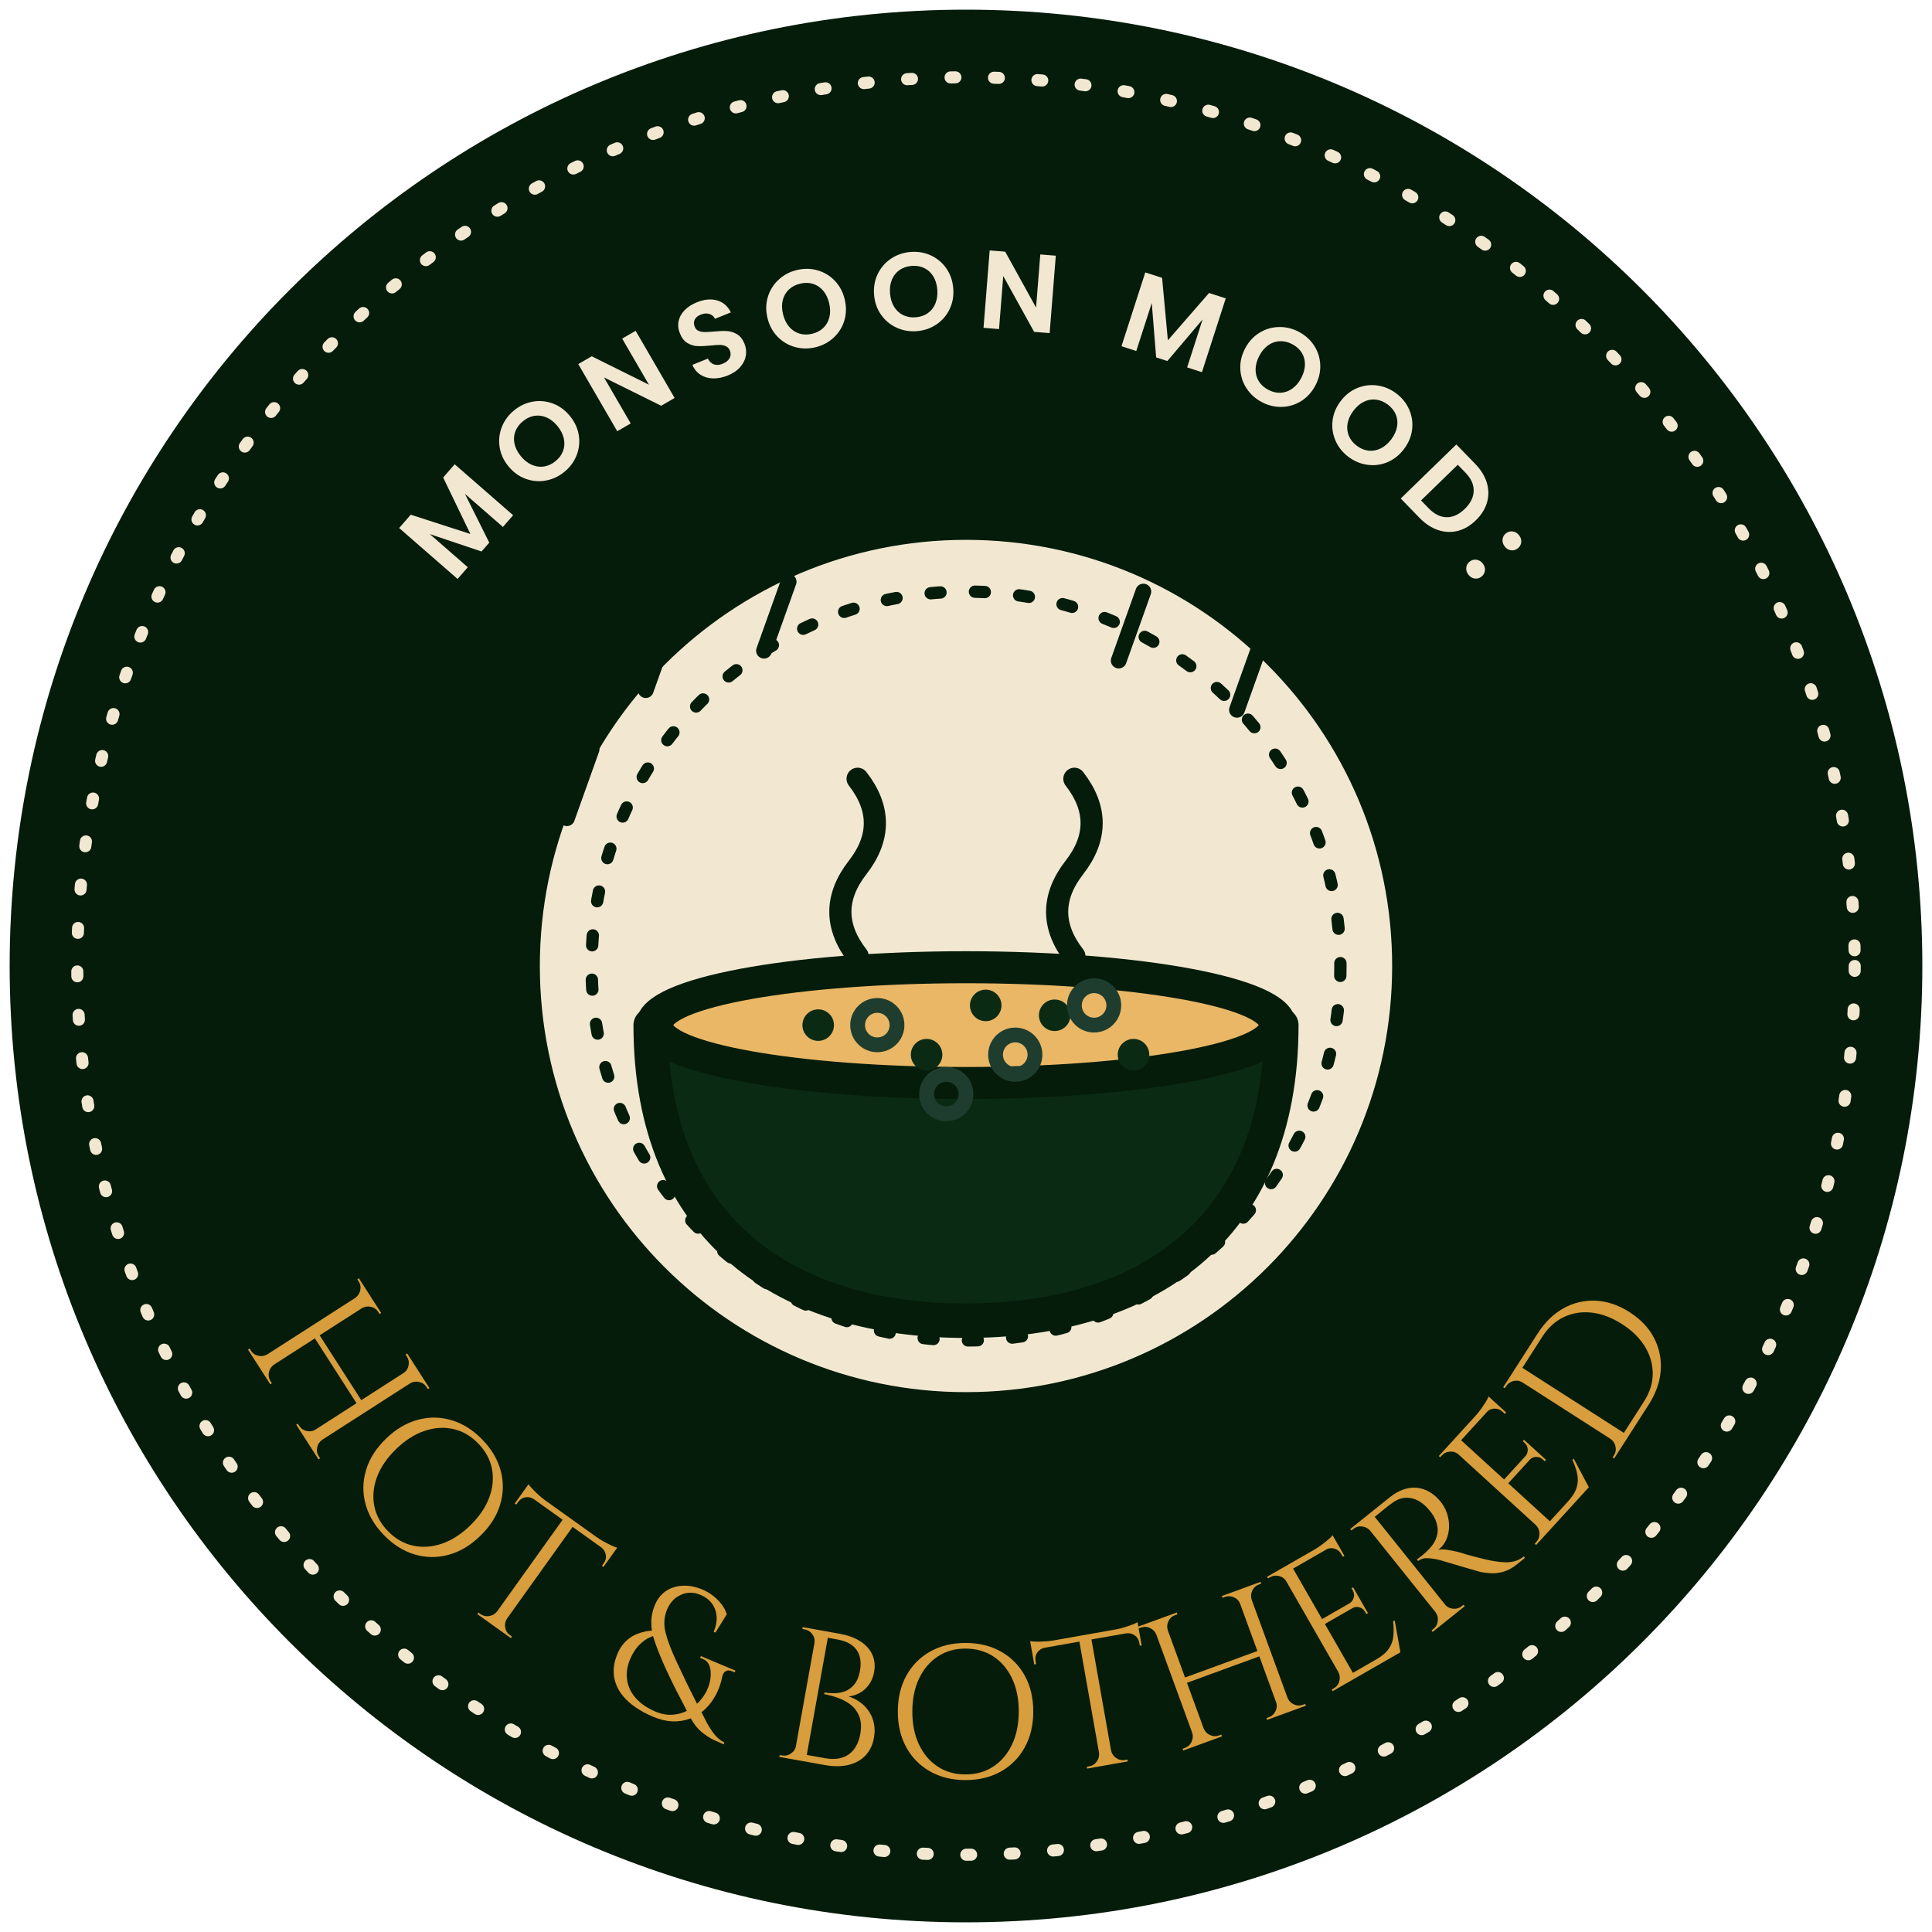
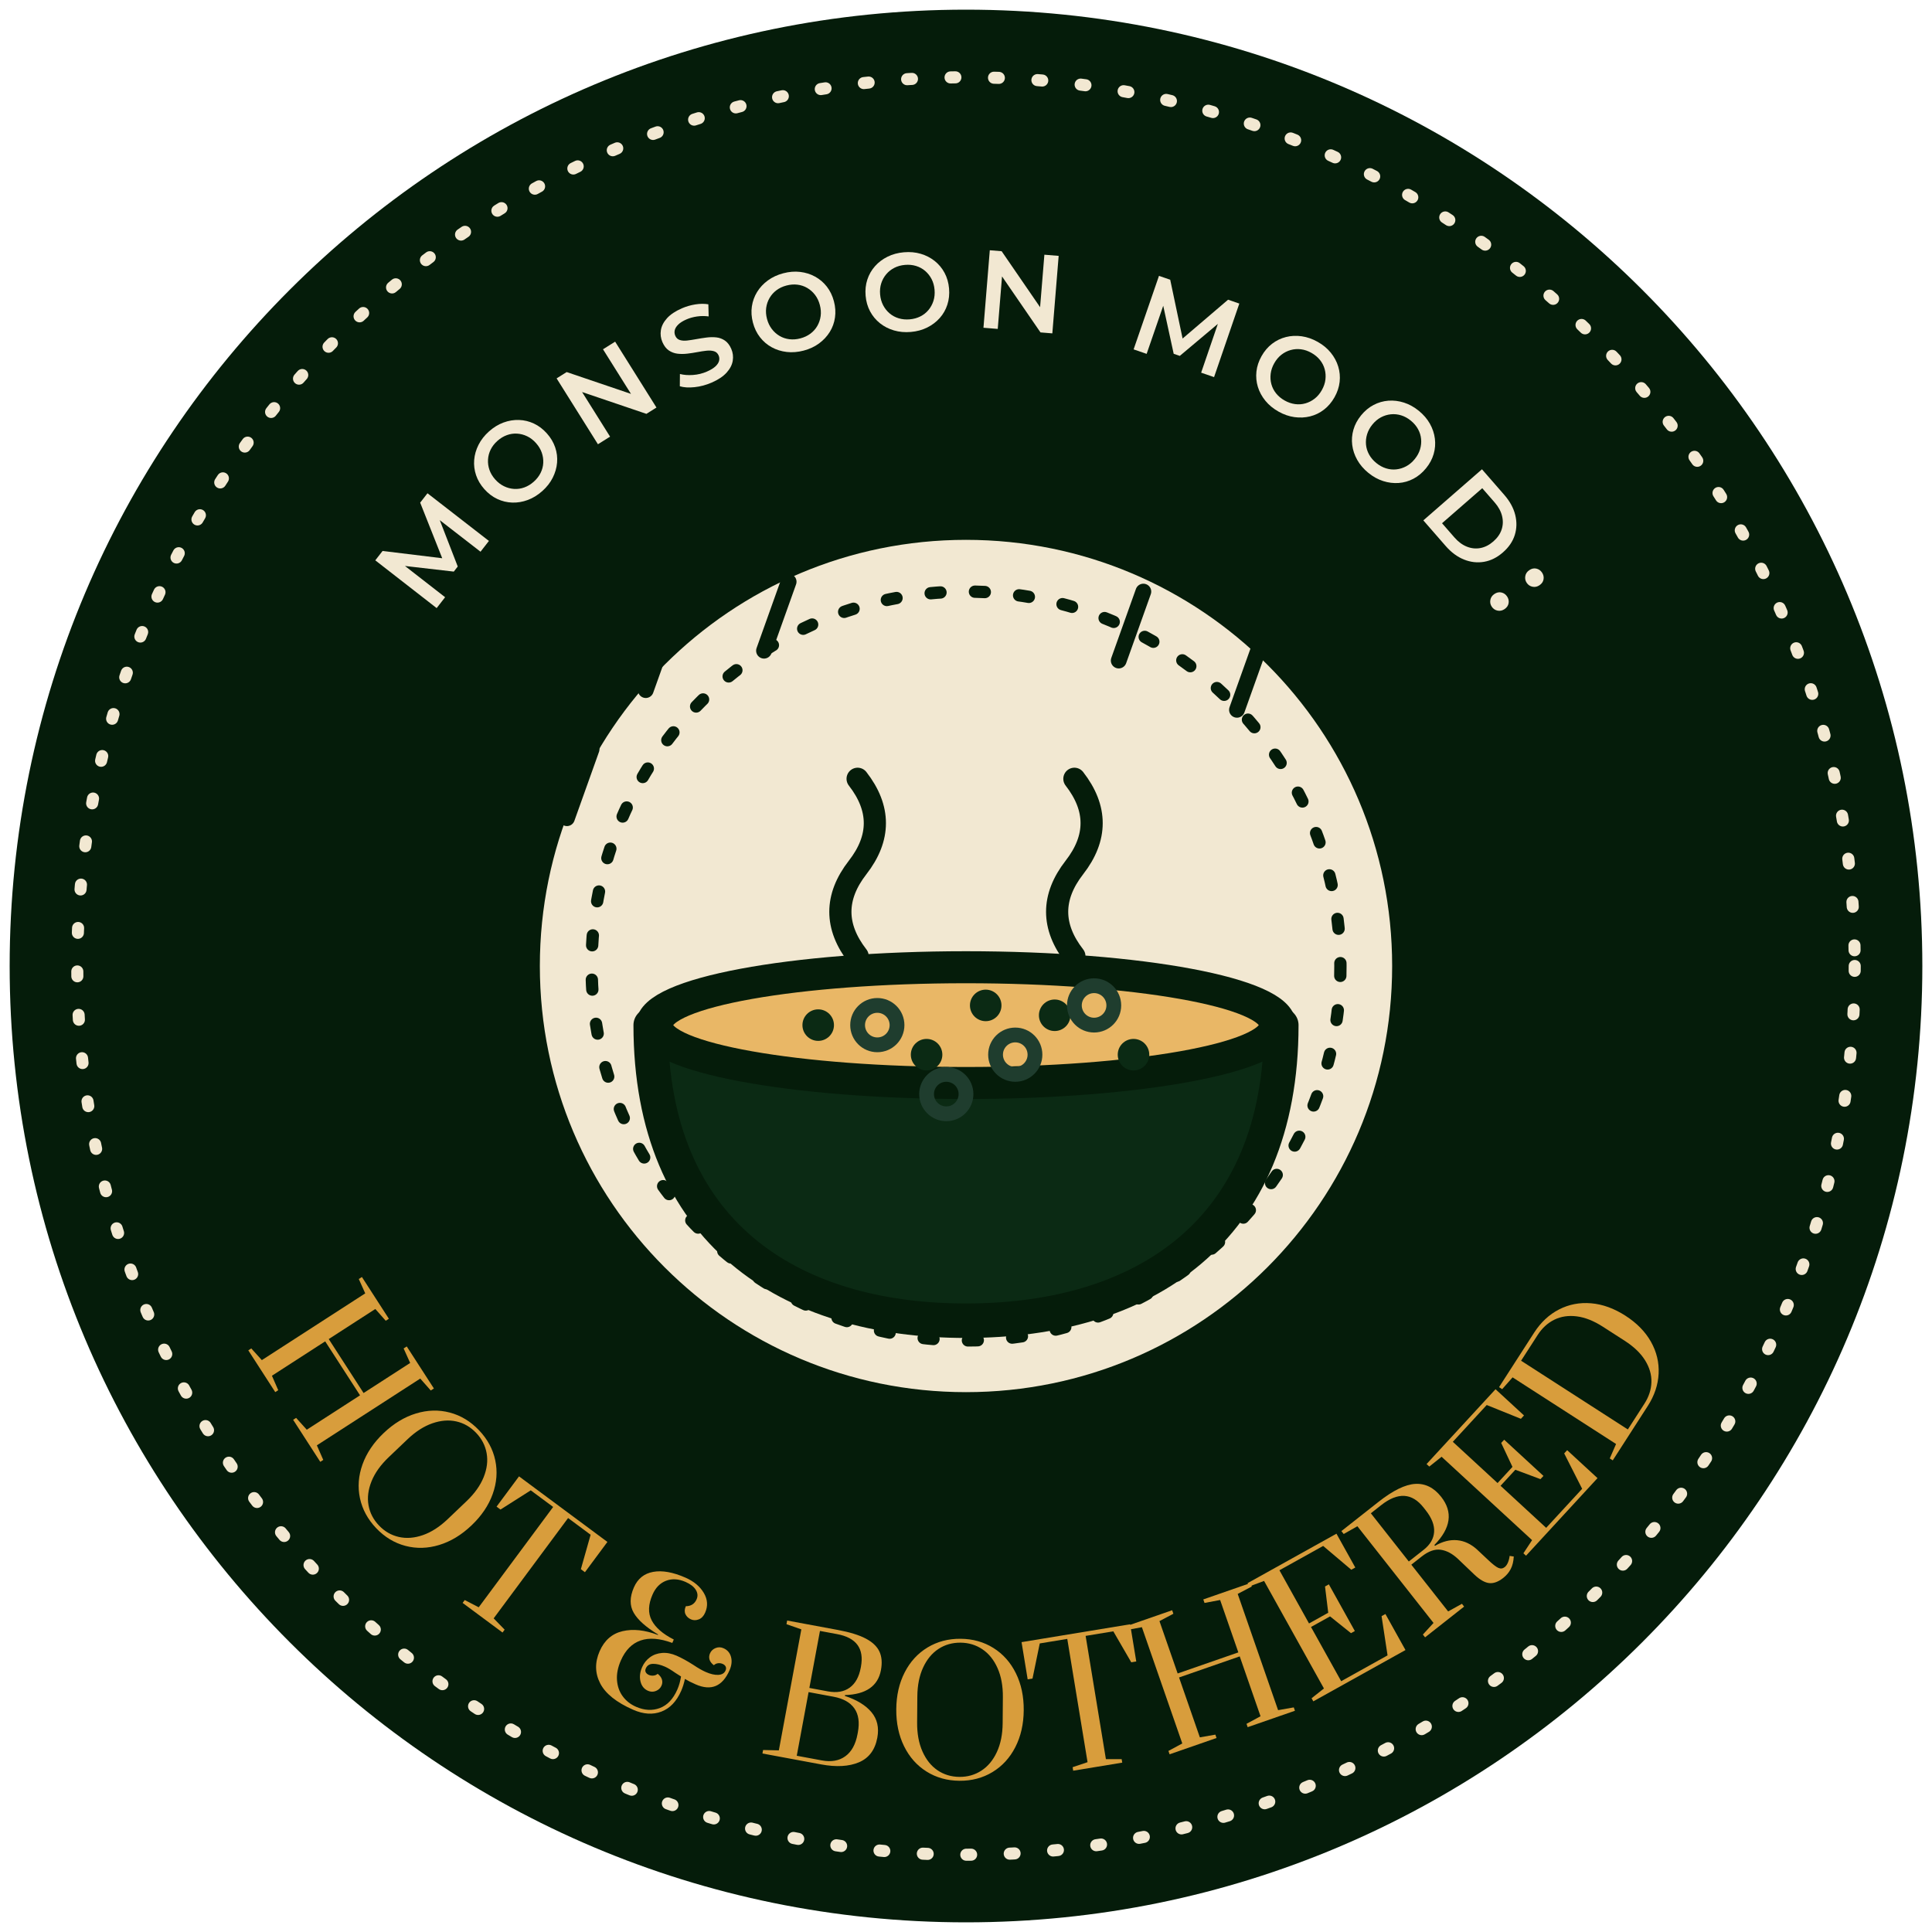
<svg xmlns="http://www.w3.org/2000/svg" viewBox="0 0 400 400">
  <circle cx="200" cy="200" r="198" fill="#051C0A" />
  <circle cx="200" cy="200" r="184" fill="none" stroke="#F2E8D2" stroke-width="2.5" stroke-dasharray="1 8" stroke-linecap="round" />
  <g fill="#F2E8D2">
-     <g transform="translate(100.49 113.27) rotate(-48.92)">
-       <path transform="translate(-10.34 0) scale(0.023 -0.023)" d="M830 698V0H690V454L503 0H397L209 454V0H69V698H228L450 179L672 698Z" />
+     <g transform="translate(95.82 118.94) rotate(-52.11)">
+       <path transform="translate(-10.98 0) scale(0.023 -0.023)" d="M94 0V700H201L479 236L752 700H859L860 0H737L736 464L506 80H448L218 458V0Z" />
    </g>
-     <g transform="translate(116.72 97.59) rotate(-39.12)">
-       <path transform="translate(-9.03 0) scale(0.023 -0.023)" d="M35 351Q35 453 83 534.5Q131 616 213 662Q295 708 393 708Q492 708 573.5 662Q655 616 702.5 534.5Q750 453 750 351Q750 248 702.5 166.5Q655 85 573 39Q491 -7 393 -7Q295 -7 213 39Q131 85 83 166.5Q35 248 35 351ZM606 351Q606 421 579 473.5Q552 526 504 554Q456 582 393 582Q330 582 281.5 554Q233 526 206 473.5Q179 421 179 351Q179 281 206 228Q233 175 281.5 146.5Q330 118 393 118Q456 118 504 146.5Q552 175 579 228Q606 281 606 351Z" />
+     <g transform="translate(112.11 101.51) rotate(-41.75)">
+       <path transform="translate(-9.68 0) scale(0.023 -0.023)" d="M422 -10Q340 -10 271 17Q202 44 151 92.5Q100 141 72 206.5Q44 272 44 350Q44 428 72 493.5Q100 559 151 607.5Q202 656 271 683Q340 710 421 710Q503 710 571.5 683Q640 656 691 607.5Q742 559 770 493.5Q798 428 798 350Q798 272 770 206Q742 140 691 92Q640 44 571.5 17Q503 -10 422 -10ZM421 104Q474 104 519 122Q564 140 597 173.5Q630 207 648.5 251.5Q667 296 667 350Q667 404 648.5 448.5Q630 493 597 526.5Q564 560 519 578Q474 596 421 596Q368 596 323.5 578Q279 560 245.5 526.5Q212 493 193.5 448.5Q175 404 175 350Q175 297 193.5 252Q212 207 245 173.5Q278 140 323 122Q368 104 421 104Z" />
    </g>
-     <g transform="translate(133.73 85.84) rotate(-30.13)">
-       <path transform="translate(-8.45 0) scale(0.023 -0.023)" d="M666 0H526L209 479V0H69V699H209L526 219V699H666Z" />
+     <g transform="translate(129.85 88.18) rotate(-32.10)">
+       <path transform="translate(-9.31 0) scale(0.023 -0.023)" d="M94 0V700H201L587 226V700H716V0H609L223 474V0Z" />
    </g>
-     <g transform="translate(150.49 77.64) rotate(-22.03)">
-       <path transform="translate(-7.00 0) scale(0.023 -0.023)" d="M51 201H201Q204 158 231.5 133Q259 108 307 108Q356 108 384 131.5Q412 155 412 193Q412 224 393 244Q374 264 345.5 275.5Q317 287 267 301Q199 321 156.5 340.5Q114 360 83.5 399.5Q53 439 53 505Q53 567 84 613Q115 659 171 683.5Q227 708 299 708Q407 708 474.5 655.5Q542 603 549 509H395Q393 545 364.5 568.5Q336 592 289 592Q248 592 223.5 571Q199 550 199 510Q199 482 217.5 463.5Q236 445 263.5 433.5Q291 422 341 407Q409 387 452 367Q495 347 526 307Q557 267 557 202Q557 146 528 98Q499 50 443 21.5Q387 -7 310 -7Q237 -7 178.5 18Q120 43 86 90Q52 137 51 201Z" />
+     <g transform="translate(147.32 78.97) rotate(-23.52)">
+       <path transform="translate(-7.23 0) scale(0.023 -0.023)" d="M311 -10Q229 -10 154 13.5Q79 37 35 74L80 175Q122 142 184 120Q246 98 311 98Q366 98 400 110Q434 122 450 142.5Q466 163 466 189Q466 221 443 240.5Q420 260 383.5 271.5Q347 283 302.5 293Q258 303 213.5 316.5Q169 330 132.5 351.5Q96 373 73 409Q50 445 50 501Q50 558 80.5 605.5Q111 653 173.5 681.5Q236 710 332 710Q395 710 457 694Q519 678 565 648L524 547Q477 575 427 588.5Q377 602 331 602Q277 602 243.5 589Q210 576 194.5 555Q179 534 179 507Q179 475 201.5 455.5Q224 436 260.5 425Q297 414 342 403.5Q387 393 431.5 380Q476 367 512.5 346Q549 325 571.5 289Q594 253 594 198Q594 142 563.5 94.5Q533 47 470 18.5Q407 -10 311 -10Z" />
    </g>
-     <g transform="translate(168.80 71.74) rotate(-13.67)">
-       <path transform="translate(-9.03 0) scale(0.023 -0.023)" d="M35 351Q35 453 83 534.5Q131 616 213 662Q295 708 393 708Q492 708 573.5 662Q655 616 702.5 534.5Q750 453 750 351Q750 248 702.5 166.5Q655 85 573 39Q491 -7 393 -7Q295 -7 213 39Q131 85 83 166.5Q35 248 35 351ZM606 351Q606 421 579 473.5Q552 526 504 554Q456 582 393 582Q330 582 281.5 554Q233 526 206 473.5Q179 421 179 351Q179 281 206 228Q233 175 281.5 146.5Q330 118 393 118Q456 118 504 146.5Q552 175 579 228Q606 281 606 351Z" />
+     <g transform="translate(166.32 72.37) rotate(-14.78)">
+       <path transform="translate(-9.68 0) scale(0.023 -0.023)" d="M422 -10Q340 -10 271 17Q202 44 151 92.5Q100 141 72 206.5Q44 272 44 350Q44 428 72 493.5Q100 559 151 607.5Q202 656 271 683Q340 710 421 710Q503 710 571.5 683Q640 656 691 607.5Q742 559 770 493.5Q798 428 798 350Q798 272 770 206Q742 140 691 92Q640 44 571.5 17Q503 -10 422 -10ZM421 104Q474 104 519 122Q564 140 597 173.5Q630 207 648.5 251.5Q667 296 667 350Q667 404 648.5 448.5Q630 493 597 526.5Q564 560 519 578Q474 596 421 596Q368 596 323.5 578Q279 560 245.5 526.5Q212 493 193.5 448.5Q175 404 175 350Q175 297 193.5 252Q212 207 245 173.5Q278 140 323 122Q368 104 421 104Z" />
    </g>
-     <g transform="translate(189.79 68.40) rotate(-4.44)">
-       <path transform="translate(-9.03 0) scale(0.023 -0.023)" d="M35 351Q35 453 83 534.5Q131 616 213 662Q295 708 393 708Q492 708 573.5 662Q655 616 702.5 534.5Q750 453 750 351Q750 248 702.5 166.5Q655 85 573 39Q491 -7 393 -7Q295 -7 213 39Q131 85 83 166.5Q35 248 35 351ZM606 351Q606 421 579 473.5Q552 526 504 554Q456 582 393 582Q330 582 281.5 554Q233 526 206 473.5Q179 421 179 351Q179 281 206 228Q233 175 281.5 146.5Q330 118 393 118Q456 118 504 146.5Q552 175 579 228Q606 281 606 351Z" />
+     <g transform="translate(188.55 68.50) rotate(-4.98)">
+       <path transform="translate(-9.68 0) scale(0.023 -0.023)" d="M422 -10Q340 -10 271 17Q202 44 151 92.5Q100 141 72 206.5Q44 272 44 350Q44 428 72 493.5Q100 559 151 607.5Q202 656 271 683Q340 710 421 710Q503 710 571.5 683Q640 656 691 607.5Q742 559 770 493.5Q798 428 798 350Q798 272 770 206Q742 140 691 92Q640 44 571.5 17Q503 -10 422 -10ZM421 104Q474 104 519 122Q564 140 597 173.5Q630 207 648.5 251.5Q667 296 667 350Q667 404 648.5 448.5Q630 493 597 526.5Q564 560 519 578Q474 596 421 596Q368 596 323.5 578Q279 560 245.5 526.5Q212 493 193.5 448.5Q175 404 175 350Q175 297 193.5 252Q212 207 245 173.5Q278 140 323 122Q368 104 421 104Z" />
    </g>
-     <g transform="translate(210.47 68.42) rotate(4.55)">
-       <path transform="translate(-8.45 0) scale(0.023 -0.023)" d="M666 0H526L209 479V0H69V699H209L526 219V699H666Z" />
+     <g transform="translate(210.74 68.44) rotate(4.67)">
+       <path transform="translate(-9.31 0) scale(0.023 -0.023)" d="M94 0V700H201L587 226V700H716V0H609L223 474V0Z" />
    </g>
-     <g transform="translate(240.52 74.37) rotate(17.88)">
-       <path transform="translate(-10.34 0) scale(0.023 -0.023)" d="M830 698V0H690V454L503 0H397L209 454V0H69V698H228L450 179L672 698Z" />
+     <g transform="translate(243.04 75.21) rotate(19.03)">
+       <path transform="translate(-10.98 0) scale(0.023 -0.023)" d="M94 0V700H201L479 236L752 700H859L860 0H737L736 464L506 80H448L218 458V0Z" />
    </g>
-     <g transform="translate(261.32 83.11) rotate(27.68)">
-       <path transform="translate(-9.03 0) scale(0.023 -0.023)" d="M35 351Q35 453 83 534.5Q131 616 213 662Q295 708 393 708Q492 708 573.5 662Q655 616 702.5 534.5Q750 453 750 351Q750 248 702.5 166.5Q655 85 573 39Q491 -7 393 -7Q295 -7 213 39Q131 85 83 166.5Q35 248 35 351ZM606 351Q606 421 579 473.5Q552 526 504 554Q456 582 393 582Q330 582 281.5 554Q233 526 206 473.5Q179 421 179 351Q179 281 206 228Q233 175 281.5 146.5Q330 118 393 118Q456 118 504 146.5Q552 175 579 228Q606 281 606 351Z" />
+     <g transform="translate(264.79 85.00) rotate(29.40)">
+       <path transform="translate(-9.68 0) scale(0.023 -0.023)" d="M422 -10Q340 -10 271 17Q202 44 151 92.5Q100 141 72 206.5Q44 272 44 350Q44 428 72 493.5Q100 559 151 607.5Q202 656 271 683Q340 710 421 710Q503 710 571.5 683Q640 656 691 607.5Q742 559 770 493.5Q798 428 798 350Q798 272 770 206Q742 140 691 92Q640 44 571.5 17Q503 -10 422 -10ZM421 104Q474 104 519 122Q564 140 597 173.5Q630 207 648.5 251.5Q667 296 667 350Q667 404 648.5 448.5Q630 493 597 526.5Q564 560 519 578Q474 596 421 596Q368 596 323.5 578Q279 560 245.5 526.5Q212 493 193.5 448.5Q175 404 175 350Q175 297 193.5 252Q212 207 245 173.5Q278 140 323 122Q368 104 421 104Z" />
    </g>
-     <g transform="translate(279.28 94.46) rotate(36.91)">
-       <path transform="translate(-9.03 0) scale(0.023 -0.023)" d="M35 351Q35 453 83 534.5Q131 616 213 662Q295 708 393 708Q492 708 573.5 662Q655 616 702.5 534.5Q750 453 750 351Q750 248 702.5 166.5Q655 85 573 39Q491 -7 393 -7Q295 -7 213 39Q131 85 83 166.5Q35 248 35 351ZM606 351Q606 421 579 473.5Q552 526 504 554Q456 582 393 582Q330 582 281.5 554Q233 526 206 473.5Q179 421 179 351Q179 281 206 228Q233 175 281.5 146.5Q330 118 393 118Q456 118 504 146.5Q552 175 579 228Q606 281 606 351Z" />
+     <g transform="translate(283.43 97.71) rotate(39.20)">
+       <path transform="translate(-9.68 0) scale(0.023 -0.023)" d="M422 -10Q340 -10 271 17Q202 44 151 92.5Q100 141 72 206.5Q44 272 44 350Q44 428 72 493.5Q100 559 151 607.5Q202 656 271 683Q340 710 421 710Q503 710 571.5 683Q640 656 691 607.5Q742 559 770 493.5Q798 428 798 350Q798 272 770 206Q742 140 691 92Q640 44 571.5 17Q503 -10 422 -10ZM421 104Q474 104 519 122Q564 140 597 173.5Q630 207 648.5 251.5Q667 296 667 350Q667 404 648.5 448.5Q630 493 597 526.5Q564 560 519 578Q474 596 421 596Q368 596 323.5 578Q279 560 245.5 526.5Q212 493 193.5 448.5Q175 404 175 350Q175 297 193.5 252Q212 207 245 173.5Q278 140 323 122Q368 104 421 104Z" />
    </g>
-     <g transform="translate(294.65 107.99) rotate(45.81)">
-       <path transform="translate(-8.25 0) scale(0.023 -0.023)" d="M681 348Q681 243 635.5 164.5Q590 86 506.5 43Q423 0 313 0H69V698H313Q423 698 506.5 655Q590 612 635.5 532.5Q681 453 681 348ZM538 348Q538 457 478 518.5Q418 580 308 580H209V119H308Q418 119 478 179Q538 239 538 348Z" />
+     <g transform="translate(299.51 113.27) rotate(48.92)">
+       <path transform="translate(-9.50 0) scale(0.023 -0.023)" d="M94 0V700H400Q514 700 600 656Q686 612 734 534Q782 456 782 350Q782 245 734 166.5Q686 88 600 44Q514 0 400 0ZM224 110H394Q472 110 530 140Q588 170 619.5 224Q651 278 651 350Q651 423 619.5 476.5Q588 530 530 560Q472 590 394 590H224Z" />
    </g>
-     <g transform="translate(304.16 118.91) rotate(52.10)">
-       <path transform="translate(-3.02 0) scale(0.023 -0.023)" d="M44 75Q44 110 68.5 133.5Q93 157 131 157Q168 157 192 133.5Q216 110 216 75Q216 40 192 16.5Q168 -7 131 -7Q93 -7 68.5 16.5Q44 40 44 75ZM44 489Q44 524 68.5 547.5Q93 571 131 571Q168 571 192 547.5Q216 524 216 489Q216 454 192 430.5Q168 407 131 407Q93 407 68.5 430.5Q44 454 44 489Z" />
+     <g transform="translate(309.00 125.54) rotate(55.66)">
+       <path transform="translate(-2.81 0) scale(0.023 -0.023)" d="M122 374Q88 374 64 397.5Q40 421 40 457Q40 495 64 517.5Q88 540 122 540Q156 540 180 517.5Q204 495 204 457Q204 421 180 397.5Q156 374 122 374ZM122 -7Q88 -7 64 16.5Q40 40 40 76Q40 114 64 136.5Q88 159 122 159Q156 159 180 136.5Q204 114 204 76Q204 40 180 16.5Q156 -7 122 -7Z" />
    </g>
  </g>
  <g fill="#D89D3C">
-     <g transform="translate(58.64 290.78) rotate(57.29)">
-       <path transform="translate(-15.85 0) scale(0.039 -0.039)" d="M137 73V627Q136 653 117.5 671.5Q99 690 73 690H60V700H279V690H266Q240 690 221.5 671.5Q203 653 202 627V361H611V627Q611 653 592 671.5Q573 690 547 690H534V700H753V690H740Q714 690 695.5 671.5Q677 653 676 627V73Q677 47 695.5 28.5Q714 10 740 10H753V0H534V10H547Q573 10 592 28.5Q611 47 611 73V331H202V73Q203 47 221.5 28.5Q240 10 266 10H279V0H60V10H73Q99 10 117.5 28.5Q136 47 137 73Z" />
+     <g transform="translate(58.86 291.12) rotate(57.15)">
+       <path transform="translate(-15.14 0) scale(0.035 -0.035)" d="M40 0V21L132 36V764L40 778V800H334V778L242 764V436H622V764L529 778V800H825V778L732 764V36L825 21V0H529V21L622 36V411H242V36L334 21V0Z" />
    </g>
-     <g transform="translate(79.60 317.16) rotate(45.78)">
-       <path transform="translate(-16.34 0) scale(0.039 -0.039)" d="M429 714Q536 714 617 668.5Q698 623 743.5 541Q789 459 789 350Q789 241 743.5 159Q698 77 617 31.5Q536 -14 429 -14Q323 -14 242 31.5Q161 77 115.5 159Q70 241 70 350Q70 459 115.5 541Q161 623 242 668.5Q323 714 429 714ZM429 16Q514 16 577.5 58Q641 100 676.5 175Q712 250 712 350Q712 450 676.5 525Q641 600 577.5 642Q514 684 429 684Q345 684 281.5 642Q218 600 182.5 525Q147 450 147 350Q147 250 182.5 175Q218 100 281.5 58Q345 16 429 16Z" />
+     <g transform="translate(78.40 315.92) rotate(46.37)">
+       <path transform="translate(-15.09 0) scale(0.035 -0.035)" d="M54 400Q54 523 102 618.5Q150 714 236 767Q322 820 431 820Q540 820 626 767Q712 714 760 618.5Q808 523 808 400Q808 277 760 181.5Q712 86 626 33Q540 -20 431 -20Q322 -20 236 33Q150 86 102 181.5Q54 277 54 400ZM684 323V477Q684 576 651 648.5Q618 721 560.5 759Q503 797 431 797Q358 797 301 759Q244 721 211 648.5Q178 576 178 477V323Q178 224 211 151.5Q244 79 301 41Q358 3 431 3Q503 3 560.5 41Q618 79 651 151.5Q684 224 684 323Z" />
    </g>
-     <g transform="translate(102.28 336.66) rotate(35.57)">
-       <path transform="translate(-12.05 0) scale(0.039 -0.039)" d="M599 719V593L589 594V611Q589 636 571.5 653Q554 670 530 671H342V73Q343 47 361.5 28.5Q380 10 406 10H419V0H200V10H213Q239 10 257.5 28.5Q276 47 277 73V671H89Q64 670 47 653Q30 636 30 611V594L20 593V719Q30 715 50.5 711Q71 707 96 704Q121 701 142 701H477Q499 701 523.5 704Q548 707 569 711Q590 715 599 719Z" />
+     <g transform="translate(99.91 334.93) rotate(36.57)">
+       <path transform="translate(-12.25 0) scale(0.035 -0.035)" d="M203 0V21L295 36V775H130L54 577H25V800H676V577H646L571 775H405V36L497 21V0Z" />
    </g>
-     <g transform="translate(134.98 354.91) rotate(22.77)">
-       <path transform="translate(-12.60 0) scale(0.039 -0.039)" d="M314 714Q348 714 380 705Q412 696 439 680.5Q466 665 484 643L466 530H456Q456 578 438 612.5Q420 647 388.5 665.5Q357 684 314 684Q257 684 219.5 644Q182 604 182 543Q182 480 223 426Q264 372 341 303Q363 284 389.5 259.5Q416 235 451 205Q483 177 522 144Q528 156 532 169Q545 210 543 251.5Q541 293 523 329Q513 349 497.5 362Q482 375 458 375H443V385H642V375H627Q605 375 595.5 362Q586 349 590 329Q601 274 596 224Q591 174 572 132Q567 121 561 112Q577 98 594 84Q627 55 662.5 34Q698 13 736 10V0Q717 0 681.5 1Q646 2 603 15Q562 27 521 60Q520 58 519 57Q485 25 439 7.5Q393 -10 336 -10Q278 -10 229.5 0Q181 10 144 29.5Q107 49 81.5 77.5Q56 106 43 142.5Q30 179 30 224Q30 253 36.5 277.5Q43 302 55 323Q67 344 83.5 360.5Q100 377 120 391Q135 401 151 409Q142 424 135 440Q113 485 113 543Q113 580 127 611Q141 642 167.5 665Q194 688 231 701Q268 714 314 714ZM487 88Q466 105 448 121Q416 147 389.5 169.5Q363 192 340 212.5Q317 233 295 253Q237 307 197 351Q181 368 168 385Q154 372 143 358Q129 338 120 316.5Q111 295 107 271.5Q103 248 103 224Q103 179 118.5 141.5Q134 104 163.5 77Q193 50 236.5 35Q280 20 336 20Q387 20 427 41Q462 59 487 88Z" />
+     <g transform="translate(132.52 353.85) rotate(23.68)">
+       <path transform="translate(-14.37 0) scale(0.035 -0.035)" d="M54 218Q54 323 130.5 380.5Q207 438 331 444V447Q207 463 147.5 506.5Q88 550 88 645Q88 729 155.5 774.5Q223 820 344 820Q425 820 479.5 781Q534 742 534 677Q534 644 515.5 625.5Q497 607 473 607Q448 607 431 622Q414 637 414 666Q456 685 456 729Q456 760 429 778.5Q402 797 355 797Q287 797 246.5 757Q206 717 206 650Q206 554 262.5 508.5Q319 463 428 457V435Q310 428 250.5 373Q191 318 191 218Q191 151 216.5 102.5Q242 54 285.5 28.5Q329 3 383 3Q464 3 515 52.5Q566 102 566 195Q566 232 555 274L516 280Q471 289 445 289Q402 289 373.5 276Q345 263 345 234Q345 220 354 213Q363 206 377 206Q390 206 403 213Q416 220 422 233Q446 227 458.5 212.5Q471 198 471 178Q471 154 453.5 136Q436 118 410 118Q372 118 347 151Q322 184 322 232Q322 271 341 304Q360 337 396.5 356.5Q433 376 482 376Q530 376 594 366Q644 357 678 357Q725 357 753.5 371.5Q782 386 782 412Q782 426 773.5 433.5Q765 441 751 441Q737 441 724.5 434Q712 427 706 413Q681 419 669 433.5Q657 448 657 468Q657 492 674.5 510Q692 528 718 528Q756 528 779.5 498.5Q803 469 803 423Q803 266 653 266Q610 266 582 270Q590 230 590 197Q590 94 532 37Q474 -20 375 -20Q213 -20 133.5 44.5Q54 109 54 218Z" />
    </g>
-     <g transform="translate(170.28 365.35) rotate(10.19)">
-       <path transform="translate(-11.43 0) scale(0.039 -0.039)" d="M137 73V627Q137 653 118 671.5Q99 690 73 690H61L60 700H259Q329 700 377.5 679Q426 658 451 620.5Q476 583 476 533Q476 491 460 459.5Q444 428 419 408.5Q394 389 366 381Q419 373 457.5 346Q496 319 516.5 278.5Q537 238 537 188Q537 132 510 89.5Q483 47 430.5 23.5Q378 0 304 0H60L61 10H73Q99 10 118 28.5Q137 47 137 73ZM202 668V36H300Q352 36 388 54.5Q424 73 443 109Q462 145 462 195Q462 251 440.5 286Q419 321 385 339Q351 357 311.5 363.5Q272 370 236 370V379Q259 379 287 384Q315 389 341 404Q367 419 384 448.5Q401 478 401 526Q401 571 384.5 603Q368 635 335.5 651.5Q303 668 255 668Z" />
+     <g transform="translate(169.30 365.17) rotate(10.53)">
+       <path transform="translate(-13.04 0) scale(0.035 -0.035)" d="M40 21 132 36V764L40 778V800H345Q453 800 517 780Q581 760 610 719.5Q639 679 639 613Q639 469 457 429V424Q568 409 629.5 358Q691 307 691 216Q691 106 610.5 53Q530 0 393 0H40ZM353 432Q433 432 476 477Q519 522 519 605V611Q519 775 345 775H242V432ZM393 24Q478 24 525 73.5Q572 123 572 215V226Q572 317 525.5 362Q479 407 393 407H242V24Z" />
    </g>
-     <g transform="translate(199.45 368.00) rotate(0.19)">
-       <path transform="translate(-16.34 0) scale(0.039 -0.039)" d="M429 714Q536 714 617 668.5Q698 623 743.5 541Q789 459 789 350Q789 241 743.5 159Q698 77 617 31.5Q536 -14 429 -14Q323 -14 242 31.5Q161 77 115.5 159Q70 241 70 350Q70 459 115.5 541Q161 623 242 668.5Q323 714 429 714ZM429 16Q514 16 577.5 58Q641 100 676.5 175Q712 250 712 350Q712 450 676.5 525Q641 600 577.5 642Q514 684 429 684Q345 684 281.5 642Q218 600 182.5 525Q147 450 147 350Q147 250 182.5 175Q218 100 281.5 58Q345 16 429 16Z" />
+     <g transform="translate(198.65 367.99) rotate(0.46)">
+       <path transform="translate(-15.09 0) scale(0.035 -0.035)" d="M54 400Q54 523 102 618.5Q150 714 236 767Q322 820 431 820Q540 820 626 767Q712 714 760 618.5Q808 523 808 400Q808 277 760 181.5Q712 86 626 33Q540 -20 431 -20Q322 -20 236 33Q150 86 102 181.5Q54 277 54 400ZM684 323V477Q684 576 651 648.5Q618 721 560.5 759Q503 797 431 797Q358 797 301 759Q244 721 211 648.5Q178 576 178 477V323Q178 224 211 151.5Q244 79 301 41Q358 3 431 3Q503 3 560.5 41Q618 79 651 151.5Q684 224 684 323Z" />
    </g>
-     <g transform="translate(229.26 365.43) rotate(-10.03)">
-       <path transform="translate(-12.05 0) scale(0.039 -0.039)" d="M599 719V593L589 594V611Q589 636 571.5 653Q554 670 530 671H342V73Q343 47 361.5 28.5Q380 10 406 10H419V0H200V10H213Q239 10 257.5 28.5Q276 47 277 73V671H89Q64 670 47 653Q30 636 30 611V594L20 593V719Q30 715 50.5 711Q71 707 96 704Q121 701 142 701H477Q499 701 523.5 704Q548 707 569 711Q590 715 599 719Z" />
+     <g transform="translate(227.27 365.77) rotate(-9.34)">
+       <path transform="translate(-12.25 0) scale(0.035 -0.035)" d="M203 0V21L295 36V775H130L54 577H25V800H676V577H646L571 775H405V36L497 21V0Z" />
    </g>
-     <g transform="translate(257.67 357.79) rotate(-20.08)">
-       <path transform="translate(-15.85 0) scale(0.039 -0.039)" d="M137 73V627Q136 653 117.5 671.5Q99 690 73 690H60V700H279V690H266Q240 690 221.5 671.5Q203 653 202 627V361H611V627Q611 653 592 671.5Q573 690 547 690H534V700H753V690H740Q714 690 695.5 671.5Q677 653 676 627V73Q677 47 695.5 28.5Q714 10 740 10H753V0H534V10H547Q573 10 592 28.5Q611 47 611 73V331H202V73Q203 47 221.5 28.5Q240 10 266 10H279V0H60V10H73Q99 10 117.5 28.5Q136 47 137 73Z" />
+     <g transform="translate(255.13 358.70) rotate(-19.16)">
+       <path transform="translate(-15.14 0) scale(0.035 -0.035)" d="M40 0V21L132 36V764L40 778V800H334V778L242 764V436H622V764L529 778V800H825V778L732 764V36L825 21V0H529V21L622 36V411H242V36L334 21V0Z" />
    </g>
-     <g transform="translate(283.63 345.71) rotate(-29.85)">
-       <path transform="translate(-11.25 0) scale(0.039 -0.039)" d="M533 162 475 0H60V10H73Q99 10 117.5 28.5Q136 47 137 73V627Q137 653 118 671.5Q99 690 73 690H61L60 700H350Q372 700 396.5 703Q421 706 442 710Q463 714 472 718V592H462V610Q462 634 445 652Q431 666 412 669H202V360H371Q391 361 405 375.5Q419 390 419 410V424H429V266H419V281Q419 301 405 315.5Q391 330 371 330H202V31H345Q398 31 431.5 47.5Q465 64 486 94Q507 124 523 162Z" />
+     <g transform="translate(281.71 346.79) rotate(-29.10)">
+       <path transform="translate(-12.62 0) scale(0.035 -0.035)" d="M40 0V21L132 36V764L40 778V800H642V571H615L538 775H242V415H372L431 560H457V244H431L371 391H242V24H556L638 244H664V0Z" />
    </g>
-     <g transform="translate(305.10 331.07) rotate(-38.73)">
-       <path transform="translate(-13.20 0) scale(0.039 -0.039)" d="M137 73V627Q136 653 117.5 671.5Q99 690 73 690H60V700H330Q375 700 411.5 687Q448 674 473 649.5Q498 625 511.5 590.5Q525 556 525 512Q525 464 502.5 420Q480 376 441.5 348.5Q403 321 355 321Q372 314 392 292.5Q412 271 427 251L441 232Q454 212 474.5 184Q495 156 516 129Q537 102 552 86Q572 64 592 47Q612 30 635.5 20Q659 10 688 10V0H633Q587 0 553.5 14Q520 28 497 48.5Q474 69 458 88Q455 92 441.5 111Q428 130 409.5 156.5Q391 183 373 209Q355 235 342 253.5Q329 272 327 275Q308 300 285 321Q262 342 235 342V352H251Q266 351 288 352Q314 353 345 360Q376 367 403 389Q430 411 444 456Q447 467 449 483.5Q451 500 450 516Q449 584 415.5 624.5Q382 665 326 668Q298 670 268.5 669.5Q239 669 219 669H202V73Q202 47 221 28.5Q240 10 266 10H278V0H60V10H73Q99 10 117.5 28.5Q136 47 137 73Z" />
+     <g transform="translate(303.94 331.99) rotate(-38.22)">
+       <path transform="translate(-12.72 0) scale(0.035 -0.035)" d="M499 109 480 243Q470 311 433.5 349.5Q397 388 320 388H242V36L334 21V0H40V21L132 36V764L40 778V800H320Q483 800 556 749Q629 698 629 594Q629 422 421 395V389Q498 378 544.5 334Q591 290 603 217L616 131Q624 75 634.5 55Q645 35 667 35Q682 35 699 44.5Q716 54 731 69L748 51Q719 18 688 4Q657 -10 621 -10Q565 -10 537 17Q509 44 499 109ZM354 412Q427 412 467.5 456.5Q508 501 508 588V609Q508 775 320 775H242V412Z" />
    </g>
-     <g transform="translate(324.05 313.29) rotate(-47.60)">
-       <path transform="translate(-11.25 0) scale(0.039 -0.039)" d="M533 162 475 0H60V10H73Q99 10 117.5 28.5Q136 47 137 73V627Q137 653 118 671.5Q99 690 73 690H61L60 700H350Q372 700 396.5 703Q421 706 442 710Q463 714 472 718V592H462V610Q462 634 445 652Q431 666 412 669H202V360H371Q391 361 405 375.5Q419 390 419 410V424H429V266H419V281Q419 301 405 315.5Q391 330 371 330H202V31H345Q398 31 431.5 47.5Q465 64 486 94Q507 124 523 162Z" />
+     <g transform="translate(323.55 313.84) rotate(-47.34)">
+       <path transform="translate(-12.62 0) scale(0.035 -0.035)" d="M40 0V21L132 36V764L40 778V800H642V571H615L538 775H242V415H372L431 560H457V244H431L371 391H242V24H556L638 244H664V0Z" />
    </g>
-     <g transform="translate(341.43 290.68) rotate(-57.33)">
-       <path transform="translate(-15.74 0) scale(0.039 -0.039)" d="M399 700Q506 700 586.5 656.5Q667 613 712.5 534Q758 455 758 350Q758 245 712.5 166.5Q667 88 586.5 44Q506 0 399 0H60V10H73Q99 10 117.5 28.5Q136 47 137 73V627Q137 653 118 671.5Q99 690 73 690H61L60 700ZM202 670V30H399Q485 30 548.5 70Q612 110 647.5 182Q683 254 683 350Q683 446 647.5 518Q612 590 548 630Q484 670 399 670Z" />
+     <g transform="translate(341.24 290.96) rotate(-57.22)">
+       <path transform="translate(-14.95 0) scale(0.035 -0.035)" d="M40 21 132 36V764L40 778V800H423Q533 800 618.5 750.5Q704 701 752 610.5Q800 520 800 400Q800 280 752 189.5Q704 99 618 49.5Q532 0 423 0H40ZM423 24Q496 24 552.5 58Q609 92 641 159.5Q673 227 673 323V477Q673 573 641 640Q609 707 552.5 741Q496 775 423 775H242V24Z" />
    </g>
  </g>
  <g transform="translate(98.00 98.00) scale(1.02)">
    <circle cx="100" cy="100" r="90" fill="#F2E8D2" stroke="#051C0A" stroke-width="7" stroke-linejoin="round" stroke-linecap="round" />
    <circle cx="100" cy="100" r="76" fill="none" stroke="#051C0A" stroke-width="2.5" stroke-dasharray="2 7" stroke-linecap="round" />
    <path d="M40,30 l-5,14" stroke="#051C0A" stroke-width="3.2" stroke-linejoin="round" stroke-linecap="round" />
    <path d="M64,22 l-5,14" stroke="#051C0A" stroke-width="3.2" stroke-linejoin="round" stroke-linecap="round" />
    <path d="M136,24 l-5,14" stroke="#051C0A" stroke-width="3.2" stroke-linejoin="round" stroke-linecap="round" />
    <path d="M160,34 l-5,14" stroke="#051C0A" stroke-width="3.2" stroke-linejoin="round" stroke-linecap="round" />
    <path d="M24,56 l-5,14" stroke="#051C0A" stroke-width="3.2" stroke-linejoin="round" stroke-linecap="round" />
    <path d="M36,112 L164,112 C164,154 136,172 100,172 C64,172 36,154 36,112 Z" fill="#0B2A14" stroke="#051C0A" stroke-width="7" stroke-linejoin="round" stroke-linecap="round" />
    <ellipse cx="100" cy="112" rx="64" ry="12" fill="#F2E8D2" stroke="#051C0A" stroke-width="6" stroke-linejoin="round" stroke-linecap="round" />
    <ellipse cx="100" cy="112" rx="62" ry="11" fill="#E9B766" stroke="#051C0A" stroke-width="5" stroke-linejoin="round" stroke-linecap="round" />
    <circle cx="70" cy="112" r="3.2" fill="#0B2A14" />
    <circle cx="92" cy="118" r="3.2" fill="#0B2A14" />
    <circle cx="118" cy="110" r="3.2" fill="#0B2A14" />
    <circle cx="134" cy="118" r="3.2" fill="#0B2A14" />
    <circle cx="104" cy="108" r="3.2" fill="#0B2A14" />
    <circle cx="82" cy="112" r="4" fill="none" stroke="#1F3D2E" stroke-width="3" />
    <circle cx="110" cy="118" r="4" fill="none" stroke="#1F3D2E" stroke-width="3" />
    <circle cx="126" cy="108" r="4" fill="none" stroke="#1F3D2E" stroke-width="3" />
    <circle cx="96" cy="126" r="4" fill="none" stroke="#1F3D2E" stroke-width="3" />
    <path d="M78,98 q-7,-9 0,-18 q7,-9 0,-18" fill="none" stroke="#051C0A" stroke-width="4.5" stroke-linejoin="round" stroke-linecap="round" />
    <path d="M122,98 q-7,-9 0,-18 q7,-9 0,-18" fill="none" stroke="#051C0A" stroke-width="4.5" stroke-linejoin="round" stroke-linecap="round" />
  </g>
</svg>
